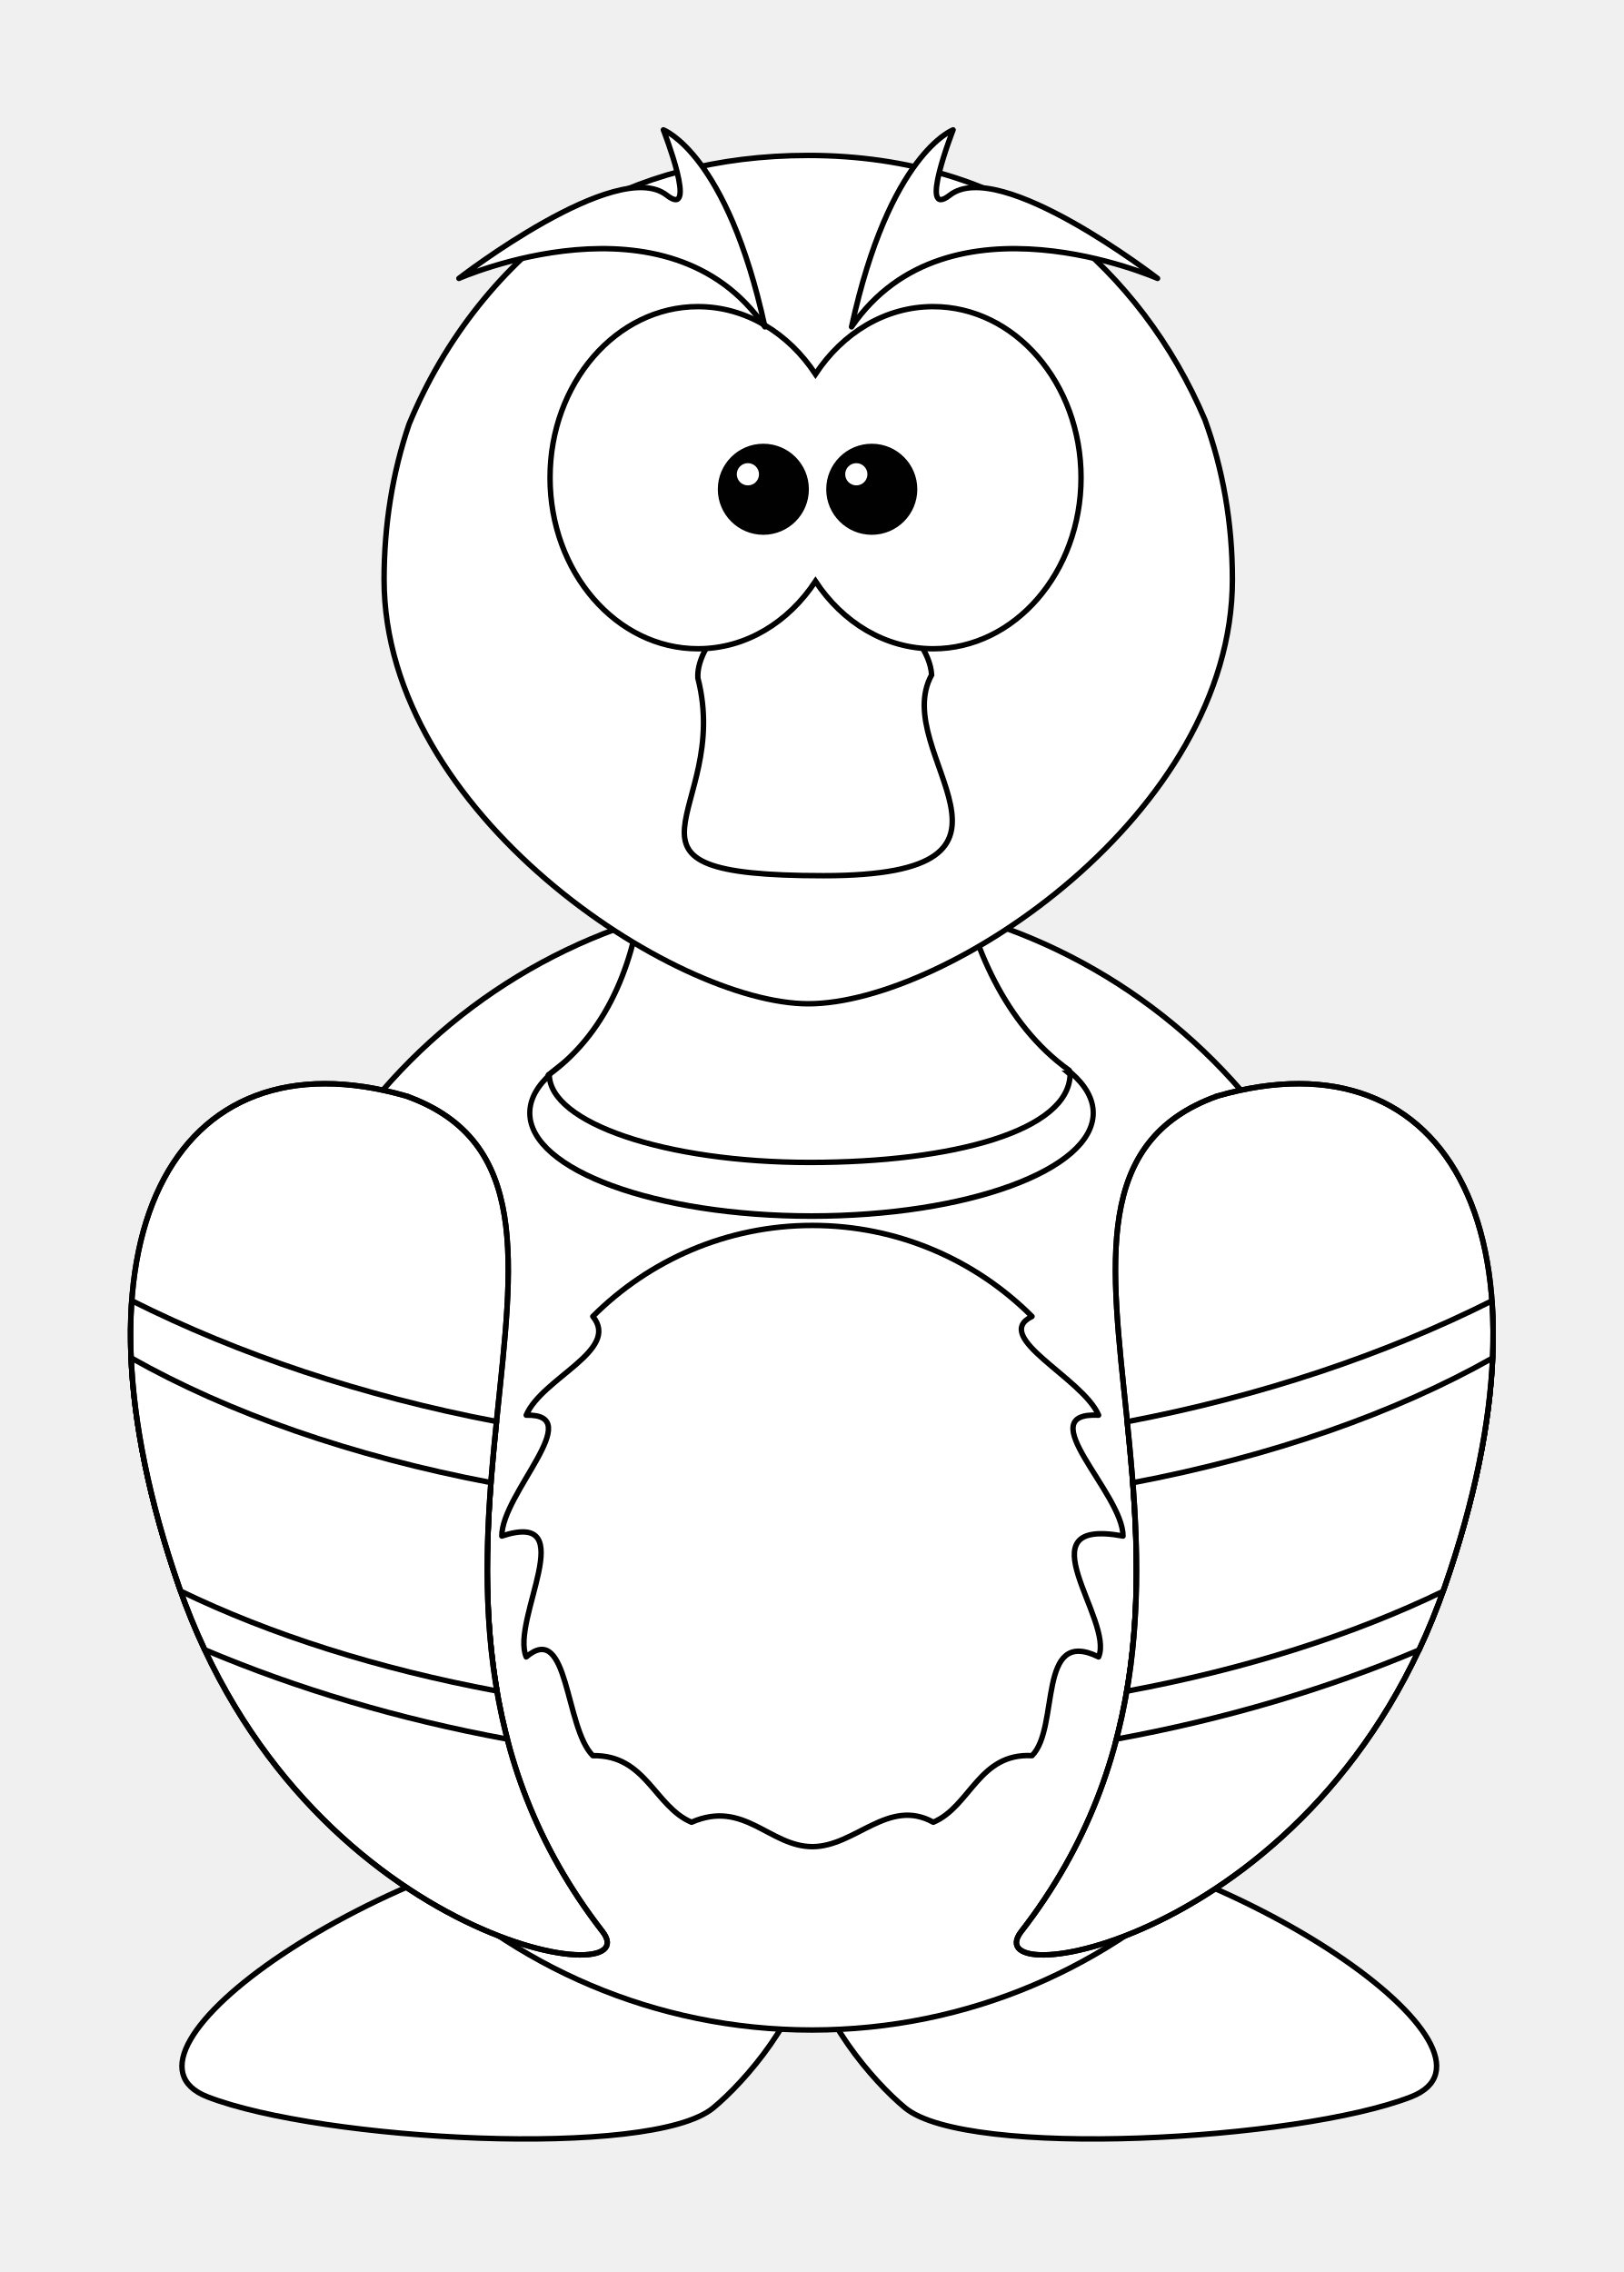
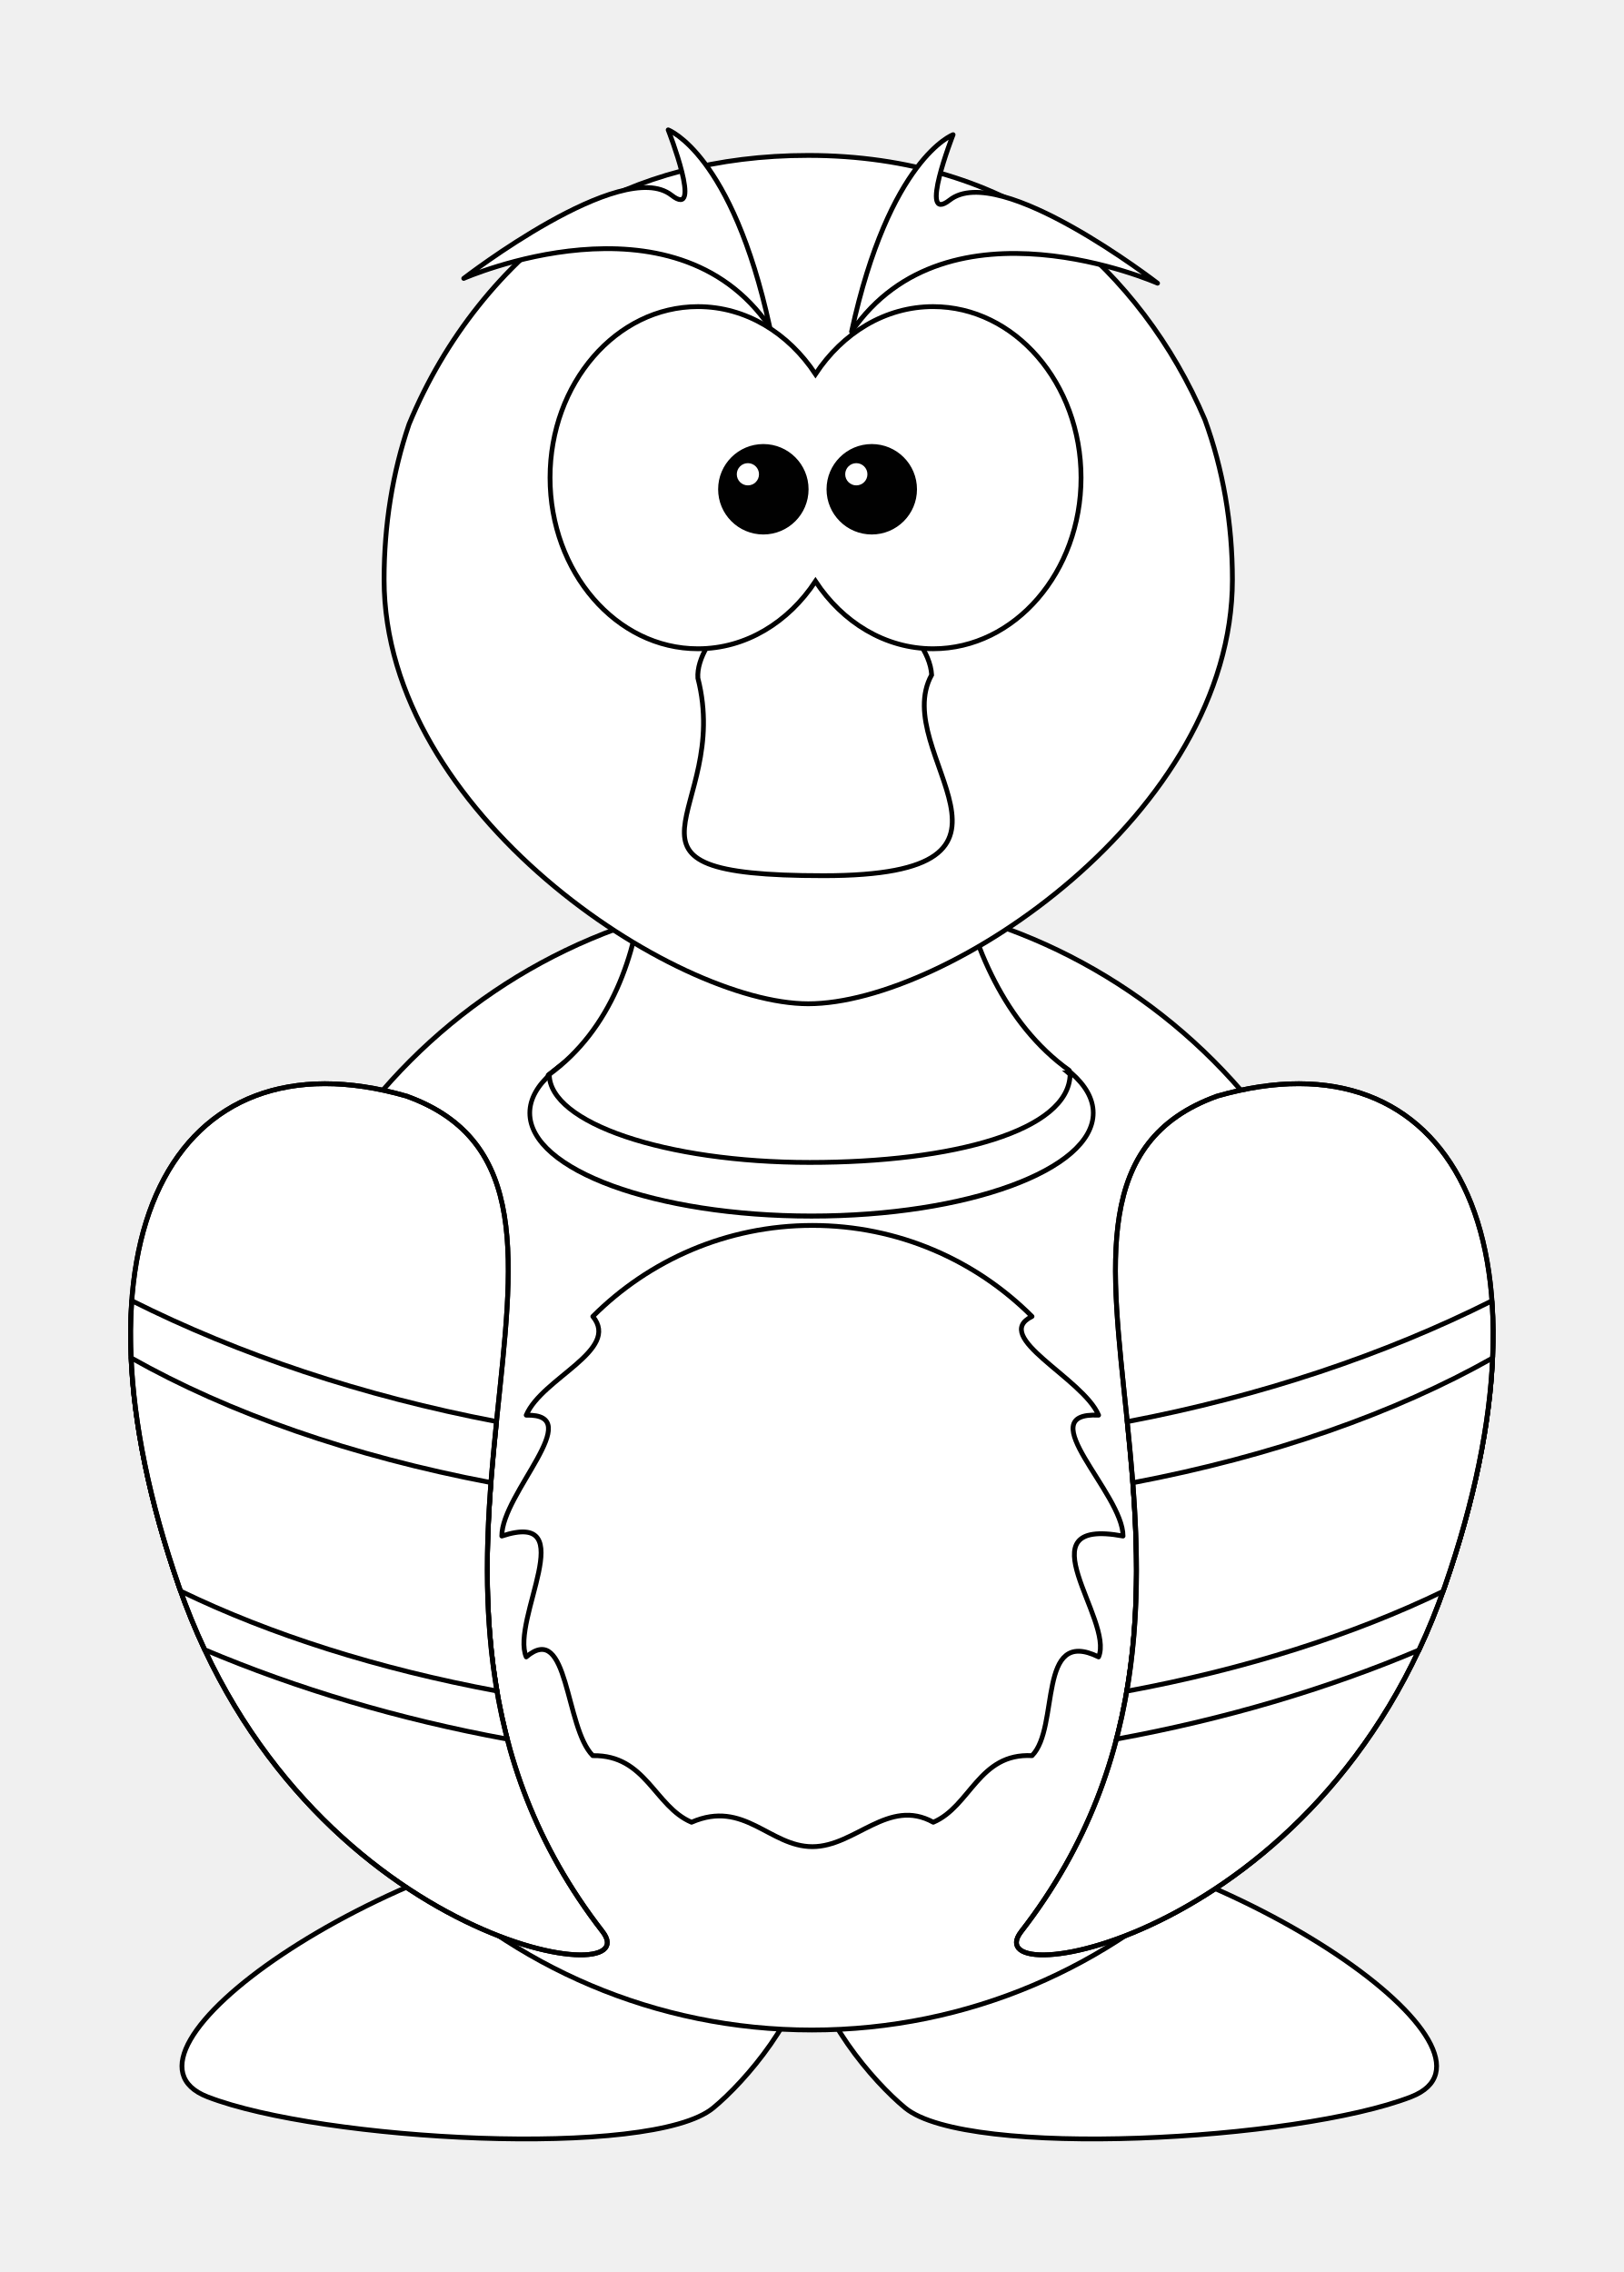
<svg xmlns="http://www.w3.org/2000/svg" id="svg2" viewBox="0 0 676.08 945.989" version="1.1" width="676.08" height="945.989">
  <defs id="defs4" />
  <g id="layer2" style="display:none" transform="translate(103.7943,-333.6098)">
    <rect id="rect3680" style="fill:none;stroke:#000000;stroke-width:0.835;stroke-linecap:round;stroke-linejoin:round" height="83.765" width="83.765" y="91.349" x="67.696" />
    <rect id="rect3770" style="fill:none;stroke:#000000;stroke-width:0.835;stroke-linecap:round;stroke-linejoin:round" height="83.765" width="83.765" y="91.349" x="167.7" />
    <rect id="rect3845" style="fill:none;stroke:#000000;stroke-width:0.835;stroke-linecap:round;stroke-linejoin:round" height="83.765" width="83.765" y="195.35" x="67.696" />
    <rect id="rect3892" style="fill:none;stroke:#000000;stroke-width:0.835;stroke-linecap:round;stroke-linejoin:round" height="83.765" width="83.765" y="195.35" x="167.7" />
    <rect id="rect3928" style="fill:none;stroke:#000000;stroke-width:0.835;stroke-linecap:round;stroke-linejoin:round" height="83.765" width="83.765" y="149.35" x="271.7" />
    <rect id="rect3981" style="fill:none;stroke:#000000;stroke-width:0.835;stroke-linecap:round;stroke-linejoin:round" height="83.765" width="83.765" y="149.35" x="375.7" />
  </g>
  <g id="layer1" transform="translate(103.7943,-333.6098)">
    <g id="g328" style="display:none" transform="translate(422.9,674.48)">
      <path id="path3283_1_" style="display:inline;fill:#ffffff;stroke:#010101;stroke-width:5;stroke-linejoin:round" d="m 201.31,36.735 c 6.693,-16.214 17.981,-18.409 17.981,-18.409 0,0 -6.278,8.458 -0.592,6.105 8.805,-3.644 36.803,7.773 36.803,7.773 0,0 -37.094,-8.633 -54.192,4.531 z" />
      <path id="path3285_1_" style="display:inline;fill:#ffffff;stroke:#010101;stroke-width:5;stroke-linejoin:round" d="m 185.96,35.223 c -6.69,-16.214 -17.98,-18.409 -17.98,-18.409 0,0 6.279,8.457 0.591,6.105 -8.805,-3.643 -36.802,7.773 -36.802,7.773 0,0 37.094,-8.634 54.192,4.531 z" />
    </g>
    <g id="g6232" transform="matrix(2.1579,0,0,2.1579,-1096.166,-1061.468)">
-       <path id="path3806" style="fill:#ffffff;fill-rule:evenodd;stroke:#000000;stroke-width:1.051;fill-opacity:1;stroke-miterlimit:4;stroke-dasharray:none" d="m 581.25,998.75 c -48.083,4.95 -103.23,43.858 -81.312,52.344 21.92,8.485 85.542,12.024 97.562,2.125 6.177,-5.087 17.229,-17.827 18.531,-29.781 1.304,11.953 12.324,24.695 18.5,29.781 12.021,9.899 75.673,6.36 97.594,-2.125 21.92,-8.485 -33.229,-47.394 -81.312,-52.344 -24.76,2.386 -33.666,10.706 -34.781,20.25 -1.116,-9.544 -10.022,-17.864 -34.781,-20.25 z" />
-       <path id="path2383" style="fill:#ffffff;stroke:#010101;stroke-width:1.051;stroke-linecap:round;stroke-linejoin:round;fill-opacity:1;stroke-miterlimit:4;stroke-dasharray:none" d="m 726.07,928.62 c 0.018,60.508 -49.029,109.57 -109.54,109.57 -60.508,0 -109.56,-49.062 -109.54,-109.57 -0.019,-60.508 49.028,-109.57 109.54,-109.57 60.508,-10e-4 109.55,49.061 109.54,109.57 z" />
-       <path id="path3800_2_" style="fill:#ffffff;stroke:#010101;stroke-width:1.051;fill-opacity:1;stroke-miterlimit:4;stroke-dasharray:none" d="m 694.75,857.99 c -48.11,17.3 14.164,94.143 -37.818,161.19 -9.608,12.394 57.867,2.091 81.723,-66.585 23.198,-66.786 1.132,-107.54 -43.905,-94.606 z" />
-       <path id="path6203" style="fill:#ffffff;stroke:#010101;stroke-width:1.051;stroke-miterlimit:4;stroke-dasharray:none" d="m 747.75,897.5 c -20.715,10.391 -44.509,18.388 -70.375,23.312 1.909,18.727 3.508,39.837 -2.094,61.25 20.972,-3.841 40.626,-9.679 58.406,-17.188 1.818,-3.871 3.466,-7.956 4.969,-12.281 7.4,-21.32 10.19,-39.97 9.09,-55.09 z" />
-       <ellipse id="ellipse6194" style="fill:#ffffff;stroke:#000000;stroke-width:0.934;fill-opacity:1;stroke-miterlimit:4;stroke-dasharray:none" rx="50.25" ry="17" transform="matrix(1.0818,0,0,1.1701,172.99,321.41)" cy="461.36" cx="409.94" />
-       <path id="path6207" style="fill:#ffffff;stroke:#010101;stroke-width:1.051;fill-opacity:1;stroke-miterlimit:4;stroke-dasharray:none" d="m 747.88,908.53 c -18.811,10.618 -42.55,18.962 -69.406,24.062 0.975,12.771 1.226,26.364 -1.156,40.219 22.946,-4.263 43.653,-10.866 61,-19.25 0.115,-0.323 0.231,-0.643 0.344,-0.969 5.694,-16.393 8.649,-31.216 9.219,-44.062 z" />
-       <path id="path3169_2_" style="fill:#ffffff;stroke:#010101;stroke-width:1.051;fill-opacity:1;stroke-miterlimit:4;stroke-dasharray:none" d="m 538.31,857.99 c 48.111,17.3 -14.163,94.143 37.819,161.19 9.608,12.394 -57.868,2.091 -81.723,-66.585 -23.197,-66.786 -1.131,-107.54 43.904,-94.606 z" />
-       <path id="path6201" style="fill:#ffffff;stroke:#010101;stroke-width:1.051;stroke-linecap:round;stroke-linejoin:round;stroke-miterlimit:4;stroke-dasharray:none" d="m 485.31,897.47 c -1.103,15.122 1.681,33.784 9.094,55.125 1.491,4.292 3.167,8.343 4.969,12.188 0.004,0.002 -0.004,0.03 0,0.031 17.78,7.52 37.429,13.4 58.406,17.25 -5.605,-21.425 -4.004,-42.547 -2.094,-61.281 -25.864,-4.933 -49.663,-12.915 -70.375,-23.312 z" />
-       <path id="path6196" style="fill:#ffffff;stroke:#010101;stroke-width:1.051;stroke-linecap:round;stroke-linejoin:round;fill-opacity:1;stroke-miterlimit:4;stroke-dasharray:none" d="m 485.19,908.5 c 0.566,12.854 3.52,27.688 9.219,44.094 0.105,0.303 0.205,0.605 0.312,0.906 17.354,8.407 38.088,15.005 61.062,19.281 -2.38,-13.856 -2.163,-27.447 -1.188,-40.219 -26.86,-5.11 -50.61,-13.43 -69.41,-24.06 z" />
-       <path id="ellipse311" style="fill:#ffffff;stroke:#000000;stroke-width:1.051;fill-opacity:1;stroke-miterlimit:4;stroke-dasharray:none" transform="translate(206.17,392.43)" d="m 460.19,461.36 c -0.175,10.869 -22.498,17 -50.25,17 -27.752,0 -50.25,-7.611 -50.25,-17 10.132,-8.166 22.498,-17 50.25,-17 27.752,0 36.798,5.432 50.25,17 z" />
-       <path id="path3167" style="fill:#ffffff;stroke:#000000;stroke-width:1.051;stroke-linecap:round;stroke-linejoin:round;fill-opacity:1;stroke-miterlimit:4;stroke-dasharray:none" d="m 676.57,942.88 c -19.788,-3.676 -1.678,16.152 -4.712,23.322 -11.995,-5.898 -7.424,13.627 -12.848,19.051 -10.278,-0.55 -11.882,9.814 -19.052,12.848 -8.663,-4.806 -15.051,4.712 -23.322,4.712 -8.271,0 -13.165,-9.145 -23.322,-4.712 -7.17,-3.034 -8.774,-13.025 -19.051,-12.848 -5.424,-5.424 -4.587,-26.069 -12.848,-19.051 -3.034,-7.17 10.969,-28.492 -4.712,-23.322 0,-8.271 16.612,-23.619 4.712,-23.322 3.034,-7.17 18.252,-12.507 12.848,-19.051 10.848,-10.848 25.831,-17.561 42.373,-17.561 16.542,0 31.525,6.713 42.373,17.561 -8.017,3.931 9.814,11.882 12.848,19.051 -13.393,-0.671 4.712,15.051 4.712,23.322 z" />
-       <path id="path2399" style="fill:#ffffff;stroke:#010101;stroke-width:1.051;stroke-linecap:round;stroke-linejoin:round;fill-opacity:1;stroke-miterlimit:4;stroke-dasharray:none" d="m 565.65,853.96 c 24.794,-17.827 17.969,-58.63 17.969,-58.63 l 58.797,-3.459 c 0,0 -1.518,43.032 23.782,61.167" />
-       <path id="path314" style="fill:#ffffff;stroke:#010101;stroke-width:1.051;stroke-linecap:round;stroke-linejoin:round;fill-opacity:1;stroke-miterlimit:4;stroke-dasharray:none" d="m 664.78,691.02 c -13.018,-9.159 -29.542,-14.532 -48.948,-14.532 -17.658,0 -32.721,4.198 -44.939,11.49 -13.976,9.66 -25.2,23.694 -32.085,40.362 -3.172,9.29 -4.819,19.403 -4.819,29.992 0,45.175 56.125,81.844 81.844,81.844 26.717,0 81.843,-36.669 81.843,-81.844 0,-10.912 -1.831,-21.32 -5.303,-30.841 -6.206,-14.628 -15.765,-27.186 -27.593,-36.471 z" />
-       <path id="path2391_1_" style="fill:#ffffff;stroke:#010101;stroke-width:1.051;fill-opacity:1;stroke-miterlimit:4;stroke-dasharray:none" d="m 617.33,758.27 c -11.154,0 -23.279,11.687 -22.793,19.065 6.698,26.132 -21.646,38.13 24.249,38.13 45.895,0 12.47,-23.562 20.855,-38.746 -0.484,-8.609 -15.032,-19.063 -22.311,-18.449 z" />
-       <g id="g332" transform="translate(422.9,674.48)" style="stroke-width:1.051;stroke-miterlimit:4;stroke-dasharray:none">
-         <path id="path2387_1_" style="fill:#ffffff;stroke:#010101;stroke-width:1.051;stroke-linecap:round;stroke-miterlimit:4;stroke-dasharray:none" d="m 171.65,31.18 c -15.749,0 -28.539,14.788 -28.539,33.009 0,18.221 12.79,33.008 28.539,33.008 9.254,0 17.466,-5.112 22.679,-13.022 5.213,7.916 13.443,13.022 22.702,13.022 15.747,0 28.538,-14.788 28.538,-33.008 0,-18.222 -12.791,-33.009 -28.538,-33.009 -9.258,0 -17.489,5.108 -22.702,13.023 -5.21,-7.908 -13.43,-13.023 -22.68,-13.023 z" />
-         <g id="g335" style="stroke-width:1.051;stroke-miterlimit:4;stroke-dasharray:none">
-           <path id="path2411_1_" style="fill:#010101;stroke:#010101;stroke-width:1.051;stroke-linecap:round;stroke-miterlimit:4;stroke-dasharray:none" d="m 192.53,66.423 c 0,4.563 -3.699,8.261 -8.261,8.261 -4.563,0 -8.262,-3.699 -8.262,-8.261 0,-4.563 3.699,-8.262 8.262,-8.262 4.562,0 8.261,3.699 8.261,8.262 z" />
-           <path id="path3341_1_" style="fill:#ffffff;stroke-width:1.051;stroke-miterlimit:4;stroke-dasharray:none" d="m 183.43,63.529 c 0,1.184 -0.958,2.143 -2.142,2.143 -1.184,0 -2.143,-0.959 -2.143,-2.143 0,-1.184 0.959,-2.144 2.143,-2.144 1.184,0 2.142,0.961 2.142,2.144 z" />
+       <path id="path3806" style="fill:#ffffff;fill-rule:evenodd;stroke:#000000;stroke-width:0.927;fill-opacity:1;stroke-miterlimit:4;stroke-dasharray:none" d="m 581.25,998.75 c -48.083,4.95 -103.23,43.858 -81.312,52.344 21.92,8.485 85.542,12.024 97.562,2.125 6.177,-5.087 17.229,-17.827 18.531,-29.781 1.304,11.953 12.324,24.695 18.5,29.781 12.021,9.899 75.673,6.36 97.594,-2.125 21.92,-8.485 -33.229,-47.394 -81.312,-52.344 -24.76,2.386 -33.666,10.706 -34.781,20.25 -1.116,-9.544 -10.022,-17.864 -34.781,-20.25 z" />
+       <path id="path2383" style="fill:#ffffff;stroke:#010101;stroke-width:0.927;stroke-linecap:round;stroke-linejoin:round;fill-opacity:1;stroke-miterlimit:4;stroke-dasharray:none" d="m 726.07,928.62 c 0.018,60.508 -49.029,109.57 -109.54,109.57 -60.508,0 -109.56,-49.062 -109.54,-109.57 -0.019,-60.508 49.028,-109.57 109.54,-109.57 60.508,-10e-4 109.55,49.061 109.54,109.57 z" />
+       <path id="path3800_2_" style="fill:#ffffff;stroke:#010101;stroke-width:0.927;fill-opacity:1;stroke-miterlimit:4;stroke-dasharray:none" d="m 694.75,857.99 c -48.11,17.3 14.164,94.143 -37.818,161.19 -9.608,12.394 57.867,2.091 81.723,-66.585 23.198,-66.786 1.132,-107.54 -43.905,-94.606 z" />
+       <path id="path6203" style="fill:#ffffff;stroke:#010101;stroke-width:0.927;stroke-miterlimit:4;stroke-dasharray:none" d="m 747.75,897.5 c -20.715,10.391 -44.509,18.388 -70.375,23.312 1.909,18.727 3.508,39.837 -2.094,61.25 20.972,-3.841 40.626,-9.679 58.406,-17.188 1.818,-3.871 3.466,-7.956 4.969,-12.281 7.4,-21.32 10.19,-39.97 9.09,-55.09 z" />
+       <ellipse id="ellipse6194" style="fill:#ffffff;stroke:#000000;stroke-width:0.824;fill-opacity:1;stroke-miterlimit:4;stroke-dasharray:none" rx="50.25" ry="17" transform="matrix(1.0818,0,0,1.1701,172.99,321.41)" cy="461.36" cx="409.94" />
+       <path id="path6207" style="fill:#ffffff;stroke:#010101;stroke-width:0.927;fill-opacity:1;stroke-miterlimit:4;stroke-dasharray:none" d="m 747.88,908.53 c -18.811,10.618 -42.55,18.962 -69.406,24.062 0.975,12.771 1.226,26.364 -1.156,40.219 22.946,-4.263 43.653,-10.866 61,-19.25 0.115,-0.323 0.231,-0.643 0.344,-0.969 5.694,-16.393 8.649,-31.216 9.219,-44.062 z" />
+       <path id="path3169_2_" style="fill:#ffffff;stroke:#010101;stroke-width:0.927;fill-opacity:1;stroke-miterlimit:4;stroke-dasharray:none" d="m 538.31,857.99 c 48.111,17.3 -14.163,94.143 37.819,161.19 9.608,12.394 -57.868,2.091 -81.723,-66.585 -23.197,-66.786 -1.131,-107.54 43.904,-94.606 z" />
+       <path id="path6201" style="fill:#ffffff;stroke:#010101;stroke-width:0.927;stroke-linecap:round;stroke-linejoin:round;stroke-miterlimit:4;stroke-dasharray:none" d="m 485.31,897.47 c -1.103,15.122 1.681,33.784 9.094,55.125 1.491,4.292 3.167,8.343 4.969,12.188 0.004,0.002 -0.004,0.03 0,0.031 17.78,7.52 37.429,13.4 58.406,17.25 -5.605,-21.425 -4.004,-42.547 -2.094,-61.281 -25.864,-4.933 -49.663,-12.915 -70.375,-23.312 z" />
+       <path id="path6196" style="fill:#ffffff;stroke:#010101;stroke-width:0.927;stroke-linecap:round;stroke-linejoin:round;fill-opacity:1;stroke-miterlimit:4;stroke-dasharray:none" d="m 485.19,908.5 c 0.566,12.854 3.52,27.688 9.219,44.094 0.105,0.303 0.205,0.605 0.312,0.906 17.354,8.407 38.088,15.005 61.062,19.281 -2.38,-13.856 -2.163,-27.447 -1.188,-40.219 -26.86,-5.11 -50.61,-13.43 -69.41,-24.06 z" />
+       <path id="ellipse311" style="fill:#ffffff;stroke:#000000;stroke-width:0.927;fill-opacity:1;stroke-miterlimit:4;stroke-dasharray:none" transform="translate(206.17,392.43)" d="m 460.19,461.36 c -0.175,10.869 -22.498,17 -50.25,17 -27.752,0 -50.25,-7.611 -50.25,-17 10.132,-8.166 22.498,-17 50.25,-17 27.752,0 36.798,5.432 50.25,17 z" />
+       <path id="path3167" style="fill:#ffffff;stroke:#000000;stroke-width:0.927;stroke-linecap:round;stroke-linejoin:round;fill-opacity:1;stroke-miterlimit:4;stroke-dasharray:none" d="m 676.57,942.88 c -19.788,-3.676 -1.678,16.152 -4.712,23.322 -11.995,-5.898 -7.424,13.627 -12.848,19.051 -10.278,-0.55 -11.882,9.814 -19.052,12.848 -8.663,-4.806 -15.051,4.712 -23.322,4.712 -8.271,0 -13.165,-9.145 -23.322,-4.712 -7.17,-3.034 -8.774,-13.025 -19.051,-12.848 -5.424,-5.424 -4.587,-26.069 -12.848,-19.051 -3.034,-7.17 10.969,-28.492 -4.712,-23.322 0,-8.271 16.612,-23.619 4.712,-23.322 3.034,-7.17 18.252,-12.507 12.848,-19.051 10.848,-10.848 25.831,-17.561 42.373,-17.561 16.542,0 31.525,6.713 42.373,17.561 -8.017,3.931 9.814,11.882 12.848,19.051 -13.393,-0.671 4.712,15.051 4.712,23.322 z" />
+       <path id="path2399" style="fill:#ffffff;stroke:#010101;stroke-width:0.927;stroke-linecap:round;stroke-linejoin:round;fill-opacity:1;stroke-miterlimit:4;stroke-dasharray:none" d="m 565.65,853.96 c 24.794,-17.827 17.969,-58.63 17.969,-58.63 l 58.797,-3.459 c 0,0 -1.518,43.032 23.782,61.167" />
+       <path id="path314" style="fill:#ffffff;stroke:#010101;stroke-width:0.927;stroke-linecap:round;stroke-linejoin:round;fill-opacity:1;stroke-miterlimit:4;stroke-dasharray:none" d="m 664.78,691.02 c -13.018,-9.159 -29.542,-14.532 -48.948,-14.532 -17.658,0 -32.721,4.198 -44.939,11.49 -13.976,9.66 -25.2,23.694 -32.085,40.362 -3.172,9.29 -4.819,19.403 -4.819,29.992 0,45.175 56.125,81.844 81.844,81.844 26.717,0 81.843,-36.669 81.843,-81.844 0,-10.912 -1.831,-21.32 -5.303,-30.841 -6.206,-14.628 -15.765,-27.186 -27.593,-36.471 z" />
+       <path id="path2391_1_" style="fill:#ffffff;stroke:#010101;stroke-width:0.927;fill-opacity:1;stroke-miterlimit:4;stroke-dasharray:none" d="m 617.33,758.27 c -11.154,0 -23.279,11.687 -22.793,19.065 6.698,26.132 -21.646,38.13 24.249,38.13 45.895,0 12.47,-23.562 20.855,-38.746 -0.484,-8.609 -15.032,-19.063 -22.311,-18.449 z" />
+       <g id="g332" transform="translate(422.9,674.48)" style="stroke-width:0.927;stroke-miterlimit:4;stroke-dasharray:none">
+         <path id="path2387_1_" style="fill:#ffffff;stroke:#010101;stroke-width:0.927;stroke-linecap:round;stroke-miterlimit:4;stroke-dasharray:none" d="m 171.65,31.18 c -15.749,0 -28.539,14.788 -28.539,33.009 0,18.221 12.79,33.008 28.539,33.008 9.254,0 17.466,-5.112 22.679,-13.022 5.213,7.916 13.443,13.022 22.702,13.022 15.747,0 28.538,-14.788 28.538,-33.008 0,-18.222 -12.791,-33.009 -28.538,-33.009 -9.258,0 -17.489,5.108 -22.702,13.023 -5.21,-7.908 -13.43,-13.023 -22.68,-13.023 z" />
+         <g id="g335" style="stroke-width:0.927;stroke-miterlimit:4;stroke-dasharray:none">
+           <path id="path2411_1_" style="fill:#010101;stroke:#010101;stroke-width:0.927;stroke-linecap:round;stroke-miterlimit:4;stroke-dasharray:none" d="m 192.53,66.423 c 0,4.563 -3.699,8.261 -8.261,8.261 -4.563,0 -8.262,-3.699 -8.262,-8.261 0,-4.563 3.699,-8.262 8.262,-8.262 4.562,0 8.261,3.699 8.261,8.262 z" />
+           <path id="path3341_1_" style="fill:#ffffff;stroke-width:0.927;stroke-miterlimit:4;stroke-dasharray:none" d="m 183.43,63.529 c 0,1.184 -0.958,2.143 -2.142,2.143 -1.184,0 -2.143,-0.959 -2.143,-2.143 0,-1.184 0.959,-2.144 2.143,-2.144 1.184,0 2.142,0.961 2.142,2.144 z" />
        </g>
-         <g id="g339" style="stroke-width:1.051;stroke-miterlimit:4;stroke-dasharray:none">
-           <path id="path3301_1_" style="fill:#010101;stroke:#010101;stroke-width:1.051;stroke-linecap:round;stroke-miterlimit:4;stroke-dasharray:none" d="m 213.45,66.423 c 0,4.563 -3.699,8.261 -8.261,8.261 -4.563,0 -8.262,-3.699 -8.262,-8.261 0,-4.563 3.699,-8.262 8.262,-8.262 4.562,0 8.261,3.699 8.261,8.262 z" />
-           <path id="path3343_1_" style="fill:#ffffff;stroke-width:1.051;stroke-miterlimit:4;stroke-dasharray:none" d="m 204.35,63.529 c 0,1.184 -0.959,2.143 -2.143,2.143 -1.184,0 -2.143,-0.959 -2.143,-2.143 0,-1.184 0.959,-2.144 2.143,-2.144 1.183,0.001 2.143,0.961 2.143,2.144 z" />
+         <g id="g339" style="stroke-width:0.927;stroke-miterlimit:4;stroke-dasharray:none">
+           <path id="path3301_1_" style="fill:#010101;stroke:#010101;stroke-width:0.927;stroke-linecap:round;stroke-miterlimit:4;stroke-dasharray:none" d="m 213.45,66.423 c 0,4.563 -3.699,8.261 -8.261,8.261 -4.563,0 -8.262,-3.699 -8.262,-8.261 0,-4.563 3.699,-8.262 8.262,-8.262 4.562,0 8.261,3.699 8.261,8.262 z" />
+           <path id="path3343_1_" style="fill:#ffffff;stroke-width:0.927;stroke-miterlimit:4;stroke-dasharray:none" d="m 204.35,63.529 c 0,1.184 -0.959,2.143 -2.143,2.143 -1.184,0 -2.143,-0.959 -2.143,-2.143 0,-1.184 0.959,-2.144 2.143,-2.144 1.183,0.001 2.143,0.961 2.143,2.144 z" />
        </g>
      </g>
-       <path id="path3283" style="fill:#ffffff;fill-rule:evenodd;stroke:#000000;stroke-width:1.051;stroke-linejoin:round;fill-opacity:1;stroke-miterlimit:4;stroke-dasharray:none" d="m 624.19,709.57 c 7.292,-33.479 19.59,-38.011 19.59,-38.011 0,0 -6.84,17.463 -0.645,12.605 9.593,-7.522 40.095,16.051 40.095,16.051 0,0 -40.412,-17.828 -59.04,9.355 z" />
-       <path id="path3285" style="fill:#ffffff;fill-rule:evenodd;stroke:#000000;stroke-width:1.051;stroke-linejoin:round;fill-opacity:1;stroke-miterlimit:4;stroke-dasharray:none" d="m 607.47,709.57 c -7.292,-33.479 -19.59,-38.011 -19.59,-38.011 0,0 6.84,17.463 0.645,12.605 -9.593,-7.522 -40.095,16.051 -40.095,16.051 0,0 40.412,-17.828 59.04,9.355 z" />
-       <path id="path6211" style="fill:none;stroke:#010101;stroke-width:1.051;stroke-miterlimit:4;stroke-dasharray:none" d="m 694.75,857.99 c -48.11,17.3 14.164,94.143 -37.818,161.19 -9.608,12.394 57.867,2.091 81.723,-66.585 23.198,-66.786 1.132,-107.54 -43.905,-94.606 z" />
-       <path id="path6213" style="fill:none;stroke:#010101;stroke-width:1.051;stroke-miterlimit:4;stroke-dasharray:none" d="m 538.31,857.99 c 48.111,17.3 -14.163,94.143 37.819,161.19 9.608,12.394 -57.868,2.091 -81.723,-66.585 -23.197,-66.786 -1.131,-107.54 43.904,-94.606 z" />
+       <path id="path3283" style="fill:#ffffff;fill-opacity:1;fill-rule:evenodd;stroke:#000000;stroke-width:0.927;stroke-linejoin:round;stroke-miterlimit:4;stroke-dasharray:none" d="m 624.19,710.497 c 7.292,-33.479 19.59,-38.011 19.59,-38.011 0,0 -6.84,17.463 -0.645,12.605 9.593,-7.522 40.095,16.051 40.095,16.051 0,0 -40.412,-17.828 -59.04,9.355 z" />
+       <path id="path3285" style="fill:#ffffff;fill-opacity:1;fill-rule:evenodd;stroke:#000000;stroke-width:0.927;stroke-linejoin:round;stroke-miterlimit:4;stroke-dasharray:none" d="m 608.397,709.57 c -7.292,-33.479 -19.59,-38.011 -19.59,-38.011 0,0 6.84,17.463 0.645,12.605 -9.593,-7.522 -40.095,16.051 -40.095,16.051 0,0 40.412,-17.828 59.04,9.355 z" />
+       <path id="path6211" style="fill:none;stroke:#010101;stroke-width:0.927;stroke-miterlimit:4;stroke-dasharray:none" d="m 694.75,857.99 c -48.11,17.3 14.164,94.143 -37.818,161.19 -9.608,12.394 57.867,2.091 81.723,-66.585 23.198,-66.786 1.132,-107.54 -43.905,-94.606 z" />
+       <path id="path6213" style="fill:none;stroke:#010101;stroke-width:0.927;stroke-miterlimit:4;stroke-dasharray:none" d="m 538.31,857.99 c 48.111,17.3 -14.163,94.143 37.819,161.19 9.608,12.394 -57.868,2.091 -81.723,-66.585 -23.197,-66.786 -1.131,-107.54 43.904,-94.606 z" />
    </g>
  </g>
</svg>
